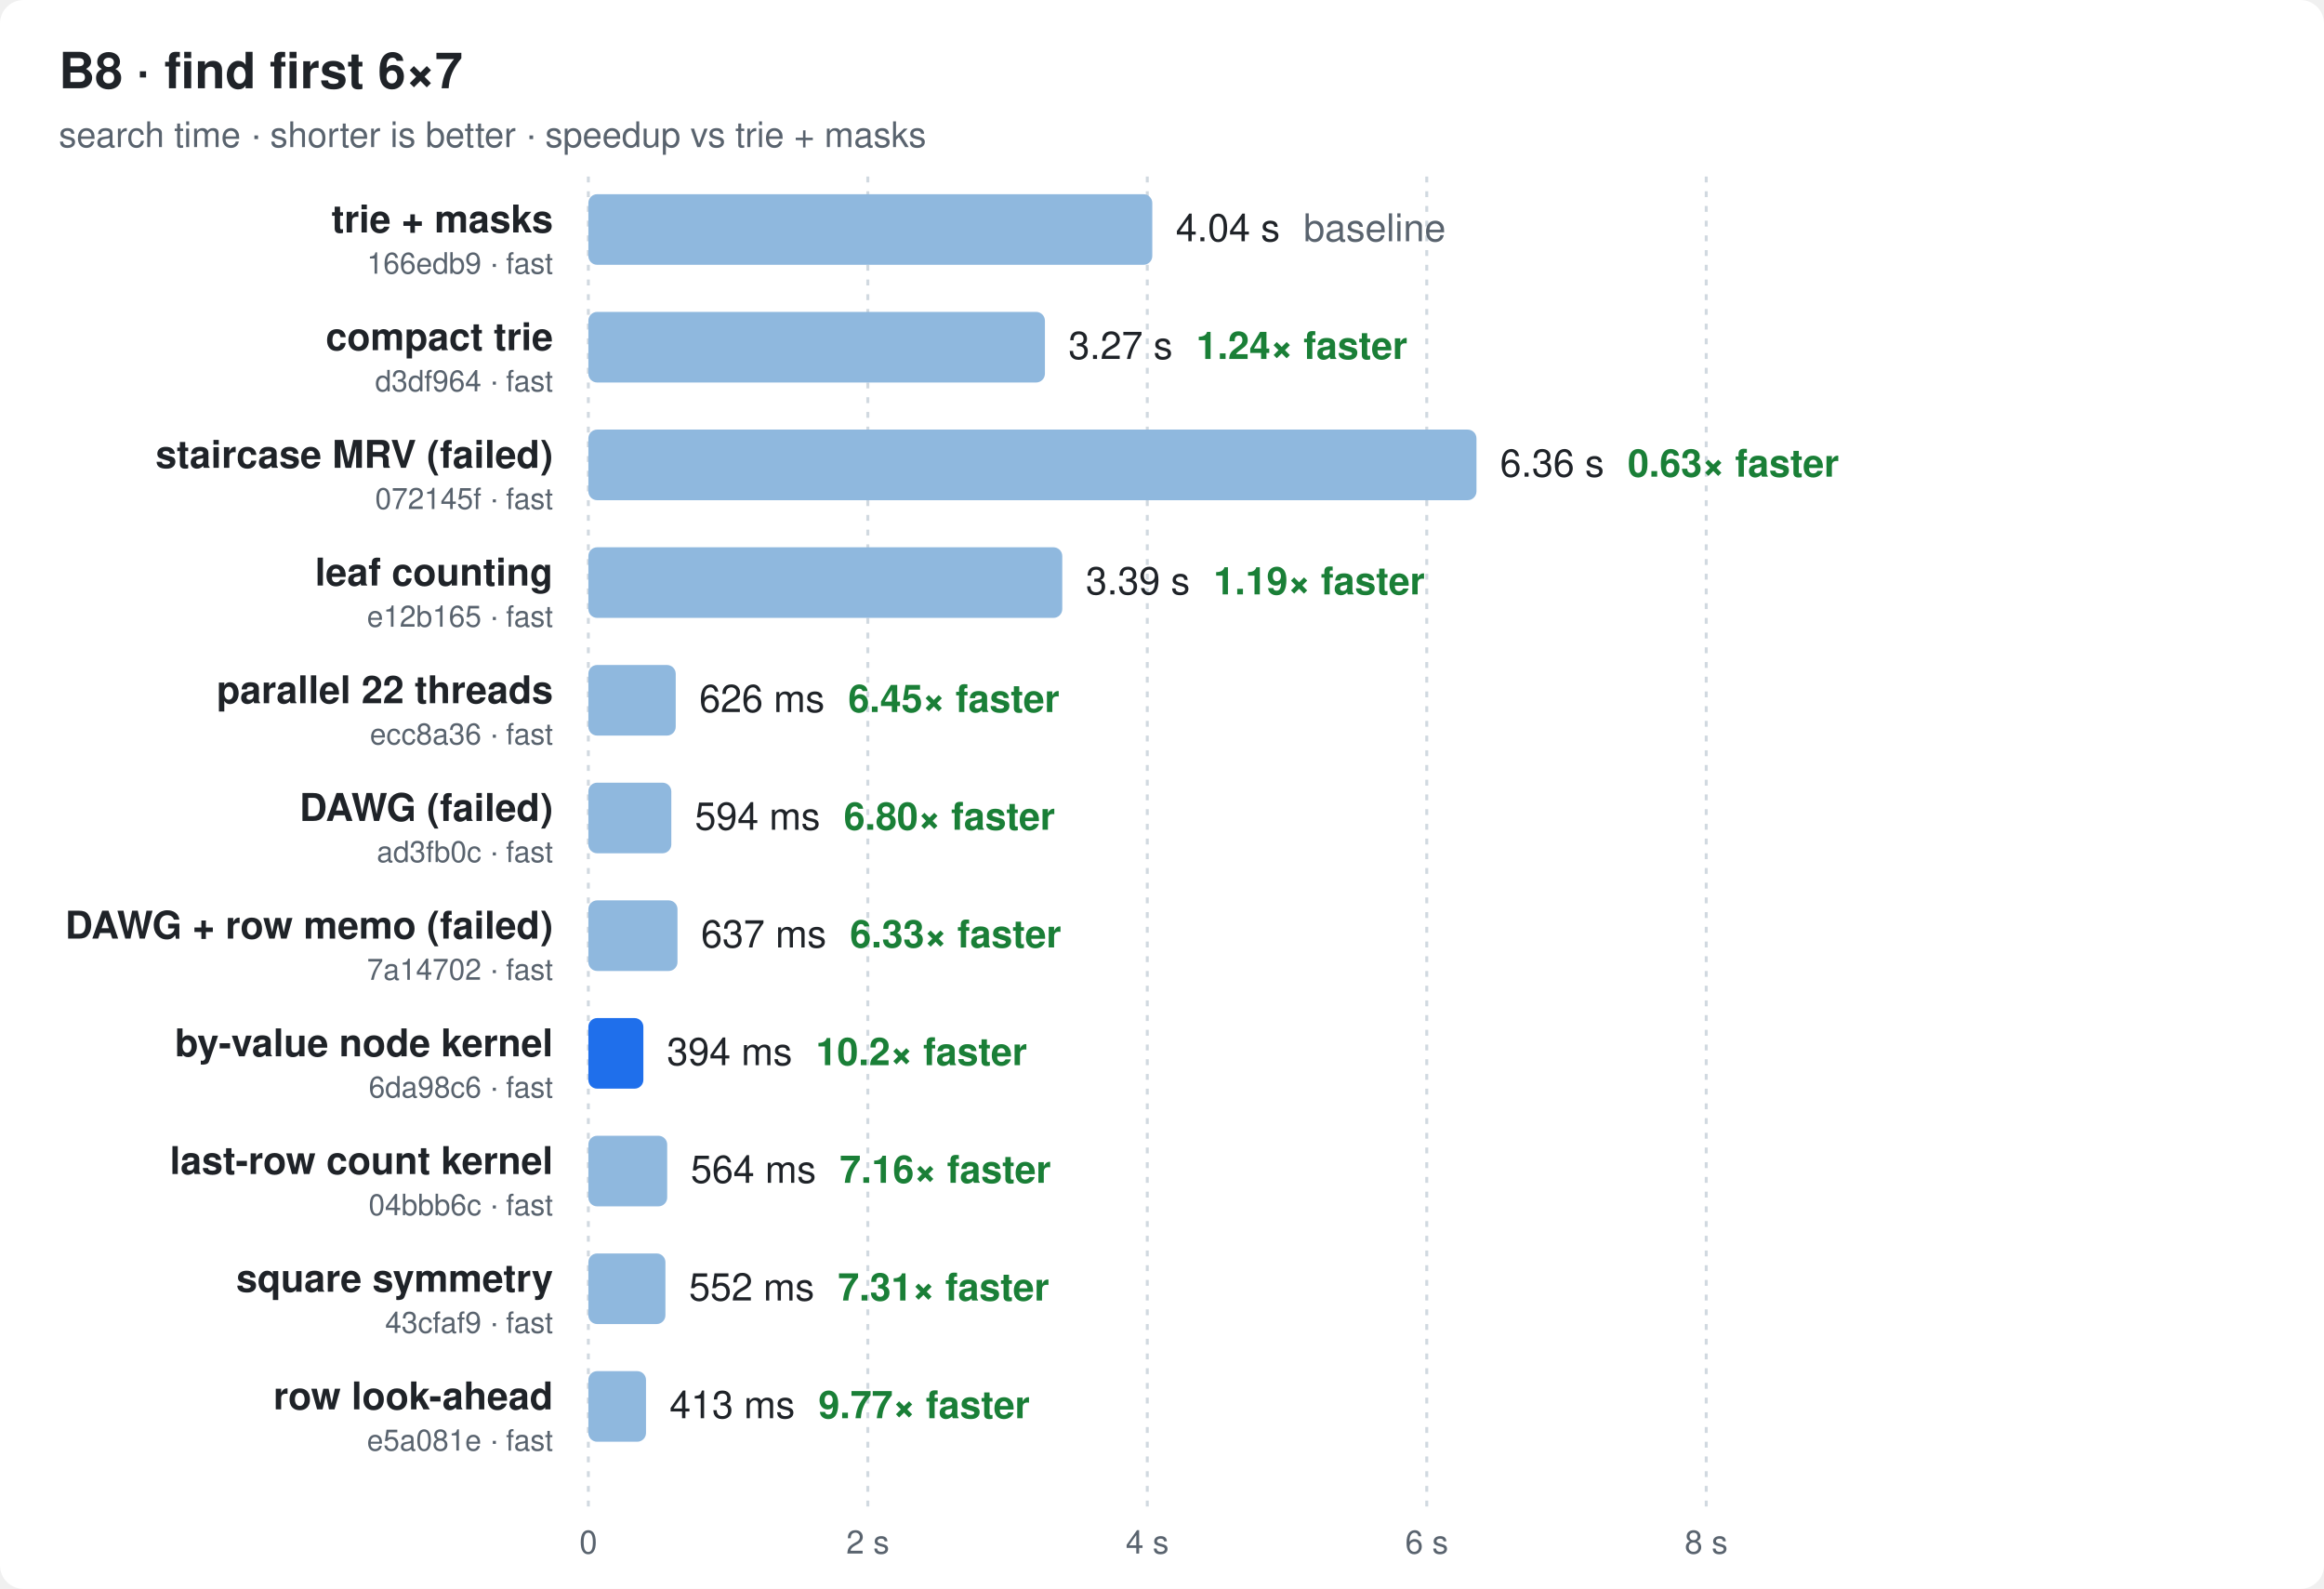
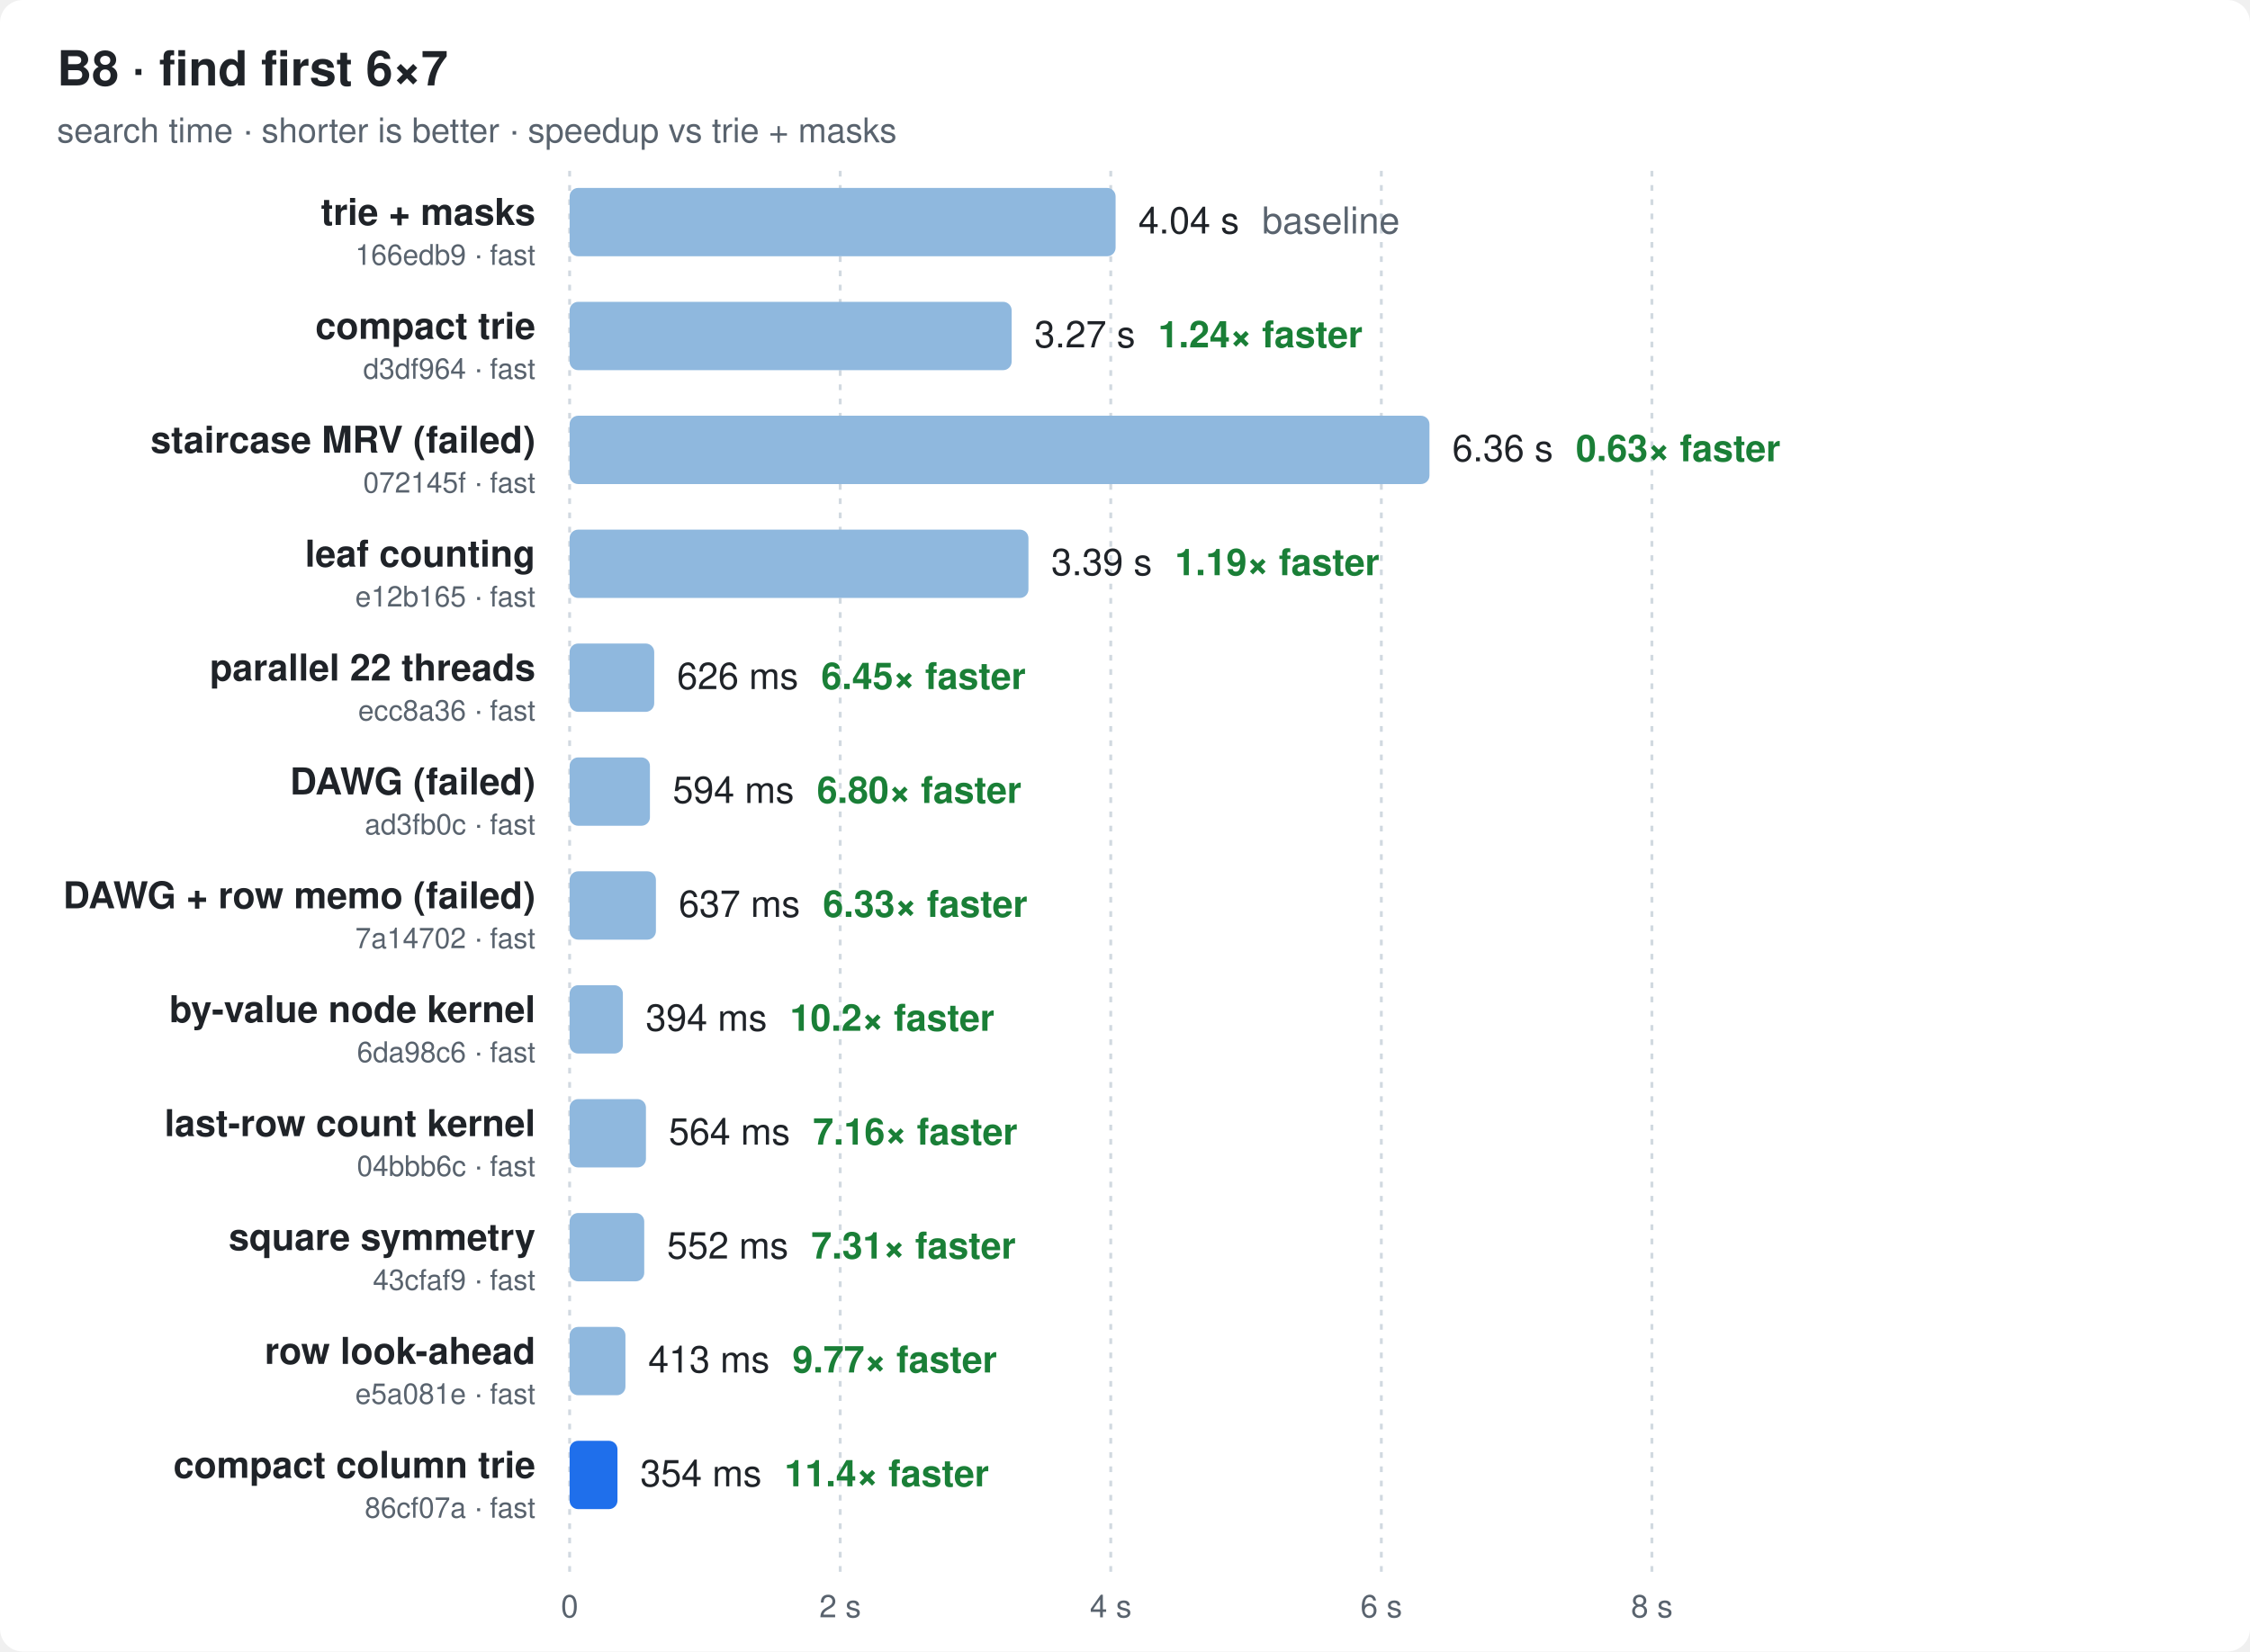
- <svg xmlns="http://www.w3.org/2000/svg" width="790" height="540" viewBox="0 0 790 540" font-family="ui-sans-serif,-apple-system,Segoe UI,Helvetica,Arial,sans-serif">
+ <svg xmlns="http://www.w3.org/2000/svg" width="790" height="580" viewBox="0 0 790 580" font-family="ui-sans-serif,-apple-system,Segoe UI,Helvetica,Arial,sans-serif">
  <style>
  .bg{fill:#ffffff} .t{fill:#1f2328} .m{fill:#59636e} .g{stroke:#d1d9e0}
  .bar{fill:#8fb8de} .best{fill:#1f6feb} .x{fill:#1a7f37;font-weight:600}
  @media (prefers-color-scheme: dark){
    .bg{fill:#0d1117} .t{fill:#e6edf3} .m{fill:#9198a1} .g{stroke:#30363d}
    .bar{fill:#2f5f8f} .best{fill:#4493f8} .x{fill:#3fb950}
  }
</style>
-   <rect class="bg" width="790" height="540" rx="8" />
+   <rect class="bg" width="790" height="580" rx="8" />
  <text class="t" x="20" y="30" font-size="17" font-weight="700">B8 · find first 6×7</text>
  <text class="m" x="20" y="50" font-size="12">search time · shorter is better · speedup vs trie + masks</text>
-   <line class="g" x1="200.0" x2="200.0" y1="60" y2="512" stroke-dasharray="2 3" />
-   <text class="m" x="200.0" y="528" font-size="11" text-anchor="middle">0</text>
-   <line class="g" x1="295.0" x2="295.0" y1="60" y2="512" stroke-dasharray="2 3" />
-   <text class="m" x="295.0" y="528" font-size="11" text-anchor="middle">2 s</text>
-   <line class="g" x1="390.0" x2="390.0" y1="60" y2="512" stroke-dasharray="2 3" />
-   <text class="m" x="390.0" y="528" font-size="11" text-anchor="middle">4 s</text>
-   <line class="g" x1="485.0" x2="485.0" y1="60" y2="512" stroke-dasharray="2 3" />
-   <text class="m" x="485.0" y="528" font-size="11" text-anchor="middle">6 s</text>
-   <line class="g" x1="580.0" x2="580.0" y1="60" y2="512" stroke-dasharray="2 3" />
-   <text class="m" x="580.0" y="528" font-size="11" text-anchor="middle">8 s</text>
+   <line class="g" x1="200.0" x2="200.0" y1="60" y2="552" stroke-dasharray="2 3" />
+   <text class="m" x="200.0" y="568" font-size="11" text-anchor="middle">0</text>
+   <line class="g" x1="295.0" x2="295.0" y1="60" y2="552" stroke-dasharray="2 3" />
+   <text class="m" x="295.0" y="568" font-size="11" text-anchor="middle">2 s</text>
+   <line class="g" x1="390.0" x2="390.0" y1="60" y2="552" stroke-dasharray="2 3" />
+   <text class="m" x="390.0" y="568" font-size="11" text-anchor="middle">4 s</text>
+   <line class="g" x1="485.0" x2="485.0" y1="60" y2="552" stroke-dasharray="2 3" />
+   <text class="m" x="485.0" y="568" font-size="11" text-anchor="middle">6 s</text>
+   <line class="g" x1="580.0" x2="580.0" y1="60" y2="552" stroke-dasharray="2 3" />
+   <text class="m" x="580.0" y="568" font-size="11" text-anchor="middle">8 s</text>
  <text class="t" x="188" y="79.0" font-size="13" font-weight="600" text-anchor="end">trie + masks</text>
  <text class="m" x="188" y="93.0" font-size="10" text-anchor="end">166edb9 · fast</text>
  <rect class="bar" x="200" y="66" width="191.7" height="24" rx="3" />
  <text class="t" x="399.7" y="82.0" font-size="13">4.04 s<tspan class="m" dx="8">baseline</tspan>
  </text>
  <text class="t" x="188" y="119.0" font-size="13" font-weight="600" text-anchor="end">compact trie</text>
  <text class="m" x="188" y="133.0" font-size="10" text-anchor="end">d3df964 · fast</text>
  <rect class="bar" x="200" y="106" width="155.2" height="24" rx="3" />
  <text class="t" x="363.2" y="122.0" font-size="13">3.27 s<tspan class="x" dx="8">1.24× faster</tspan>
  </text>
  <text class="t" x="188" y="159.0" font-size="13" font-weight="600" text-anchor="end">staircase MRV (failed)</text>
  <text class="m" x="188" y="173.0" font-size="10" text-anchor="end">072145f · fast</text>
  <rect class="bar" x="200" y="146" width="301.9" height="24" rx="3" />
  <text class="t" x="509.9" y="162.0" font-size="13">6.36 s<tspan class="x" dx="8">0.63× faster</tspan>
  </text>
  <text class="t" x="188" y="199.0" font-size="13" font-weight="600" text-anchor="end">leaf counting</text>
  <text class="m" x="188" y="213.0" font-size="10" text-anchor="end">e12b165 · fast</text>
  <rect class="bar" x="200" y="186" width="161.1" height="24" rx="3" />
  <text class="t" x="369.1" y="202.0" font-size="13">3.39 s<tspan class="x" dx="8">1.19× faster</tspan>
  </text>
  <text class="t" x="188" y="239.0" font-size="13" font-weight="600" text-anchor="end">parallel 22 threads</text>
  <text class="m" x="188" y="253.0" font-size="10" text-anchor="end">ecc8a36 · fast</text>
  <rect class="bar" x="200" y="226" width="29.7" height="24" rx="3" />
  <text class="t" x="237.7" y="242.0" font-size="13">626 ms<tspan class="x" dx="8">6.45× faster</tspan>
  </text>
  <text class="t" x="188" y="279.0" font-size="13" font-weight="600" text-anchor="end">DAWG (failed)</text>
  <text class="m" x="188" y="293.0" font-size="10" text-anchor="end">ad3fb0c · fast</text>
  <rect class="bar" x="200" y="266" width="28.2" height="24" rx="3" />
  <text class="t" x="236.2" y="282.0" font-size="13">594 ms<tspan class="x" dx="8">6.80× faster</tspan>
  </text>
  <text class="t" x="188" y="319.0" font-size="13" font-weight="600" text-anchor="end">DAWG + row memo (failed)</text>
  <text class="m" x="188" y="333.0" font-size="10" text-anchor="end">7a14702 · fast</text>
  <rect class="bar" x="200" y="306" width="30.3" height="24" rx="3" />
  <text class="t" x="238.3" y="322.0" font-size="13">637 ms<tspan class="x" dx="8">6.33× faster</tspan>
  </text>
  <text class="t" x="188" y="359.0" font-size="13" font-weight="600" text-anchor="end">by-value node kernel</text>
  <text class="m" x="188" y="373.0" font-size="10" text-anchor="end">6da98c6 · fast</text>
-   <rect class="best" x="200" y="346" width="18.7" height="24" rx="3" />
+   <rect class="bar" x="200" y="346" width="18.7" height="24" rx="3" />
  <text class="t" x="226.7" y="362.0" font-size="13">394 ms<tspan class="x" dx="8">10.2× faster</tspan>
  </text>
  <text class="t" x="188" y="399.0" font-size="13" font-weight="600" text-anchor="end">last-row count kernel</text>
  <text class="m" x="188" y="413.0" font-size="10" text-anchor="end">04bbb6c · fast</text>
  <rect class="bar" x="200" y="386" width="26.8" height="24" rx="3" />
  <text class="t" x="234.8" y="402.0" font-size="13">564 ms<tspan class="x" dx="8">7.16× faster</tspan>
  </text>
  <text class="t" x="188" y="439.0" font-size="13" font-weight="600" text-anchor="end">square symmetry</text>
  <text class="m" x="188" y="453.0" font-size="10" text-anchor="end">43cfaf9 · fast</text>
  <rect class="bar" x="200" y="426" width="26.2" height="24" rx="3" />
  <text class="t" x="234.2" y="442.0" font-size="13">552 ms<tspan class="x" dx="8">7.31× faster</tspan>
  </text>
  <text class="t" x="188" y="479.0" font-size="13" font-weight="600" text-anchor="end">row look-ahead</text>
  <text class="m" x="188" y="493.0" font-size="10" text-anchor="end">e5a081e · fast</text>
  <rect class="bar" x="200" y="466" width="19.6" height="24" rx="3" />
  <text class="t" x="227.6" y="482.0" font-size="13">413 ms<tspan class="x" dx="8">9.77× faster</tspan>
  </text>
+   <text class="t" x="188" y="519.0" font-size="13" font-weight="600" text-anchor="end">compact column trie</text>
+   <text class="m" x="188" y="533.0" font-size="10" text-anchor="end">86cf07a · fast</text>
+   <rect class="best" x="200" y="506" width="16.8" height="24" rx="3" />
+   <text class="t" x="224.8" y="522.0" font-size="13">354 ms<tspan class="x" dx="8">11.4× faster</tspan>
+   </text>
</svg>
